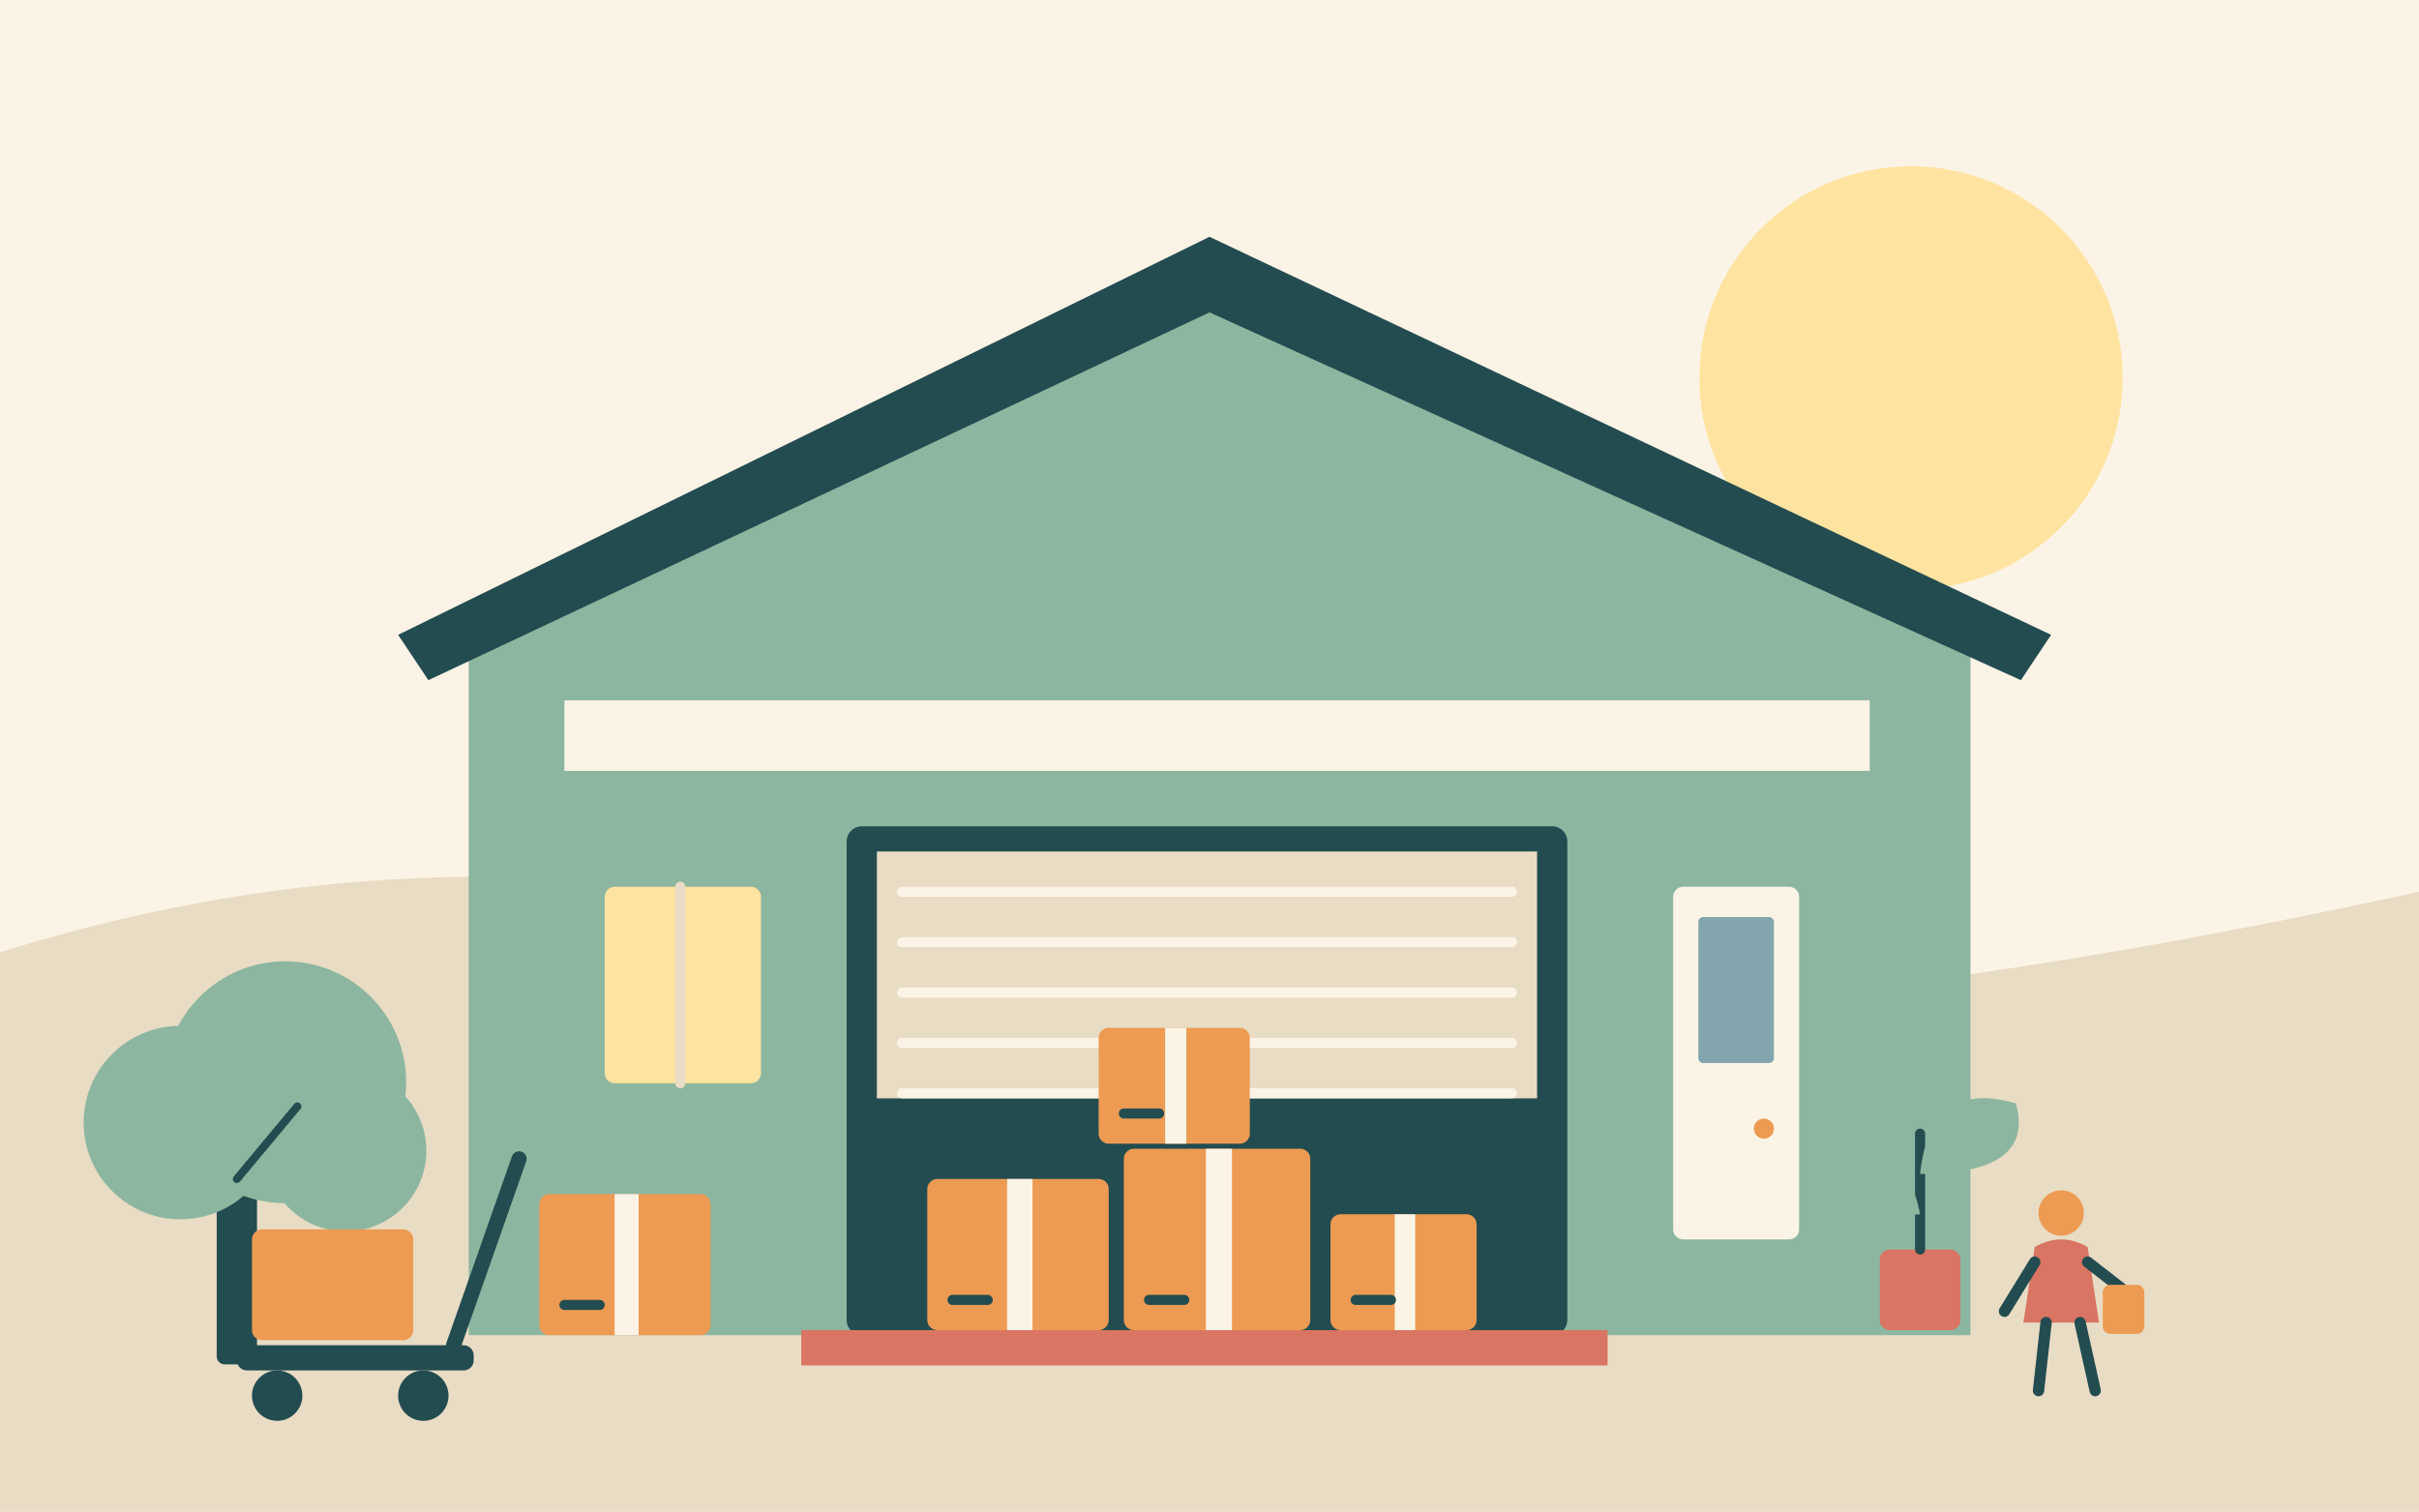
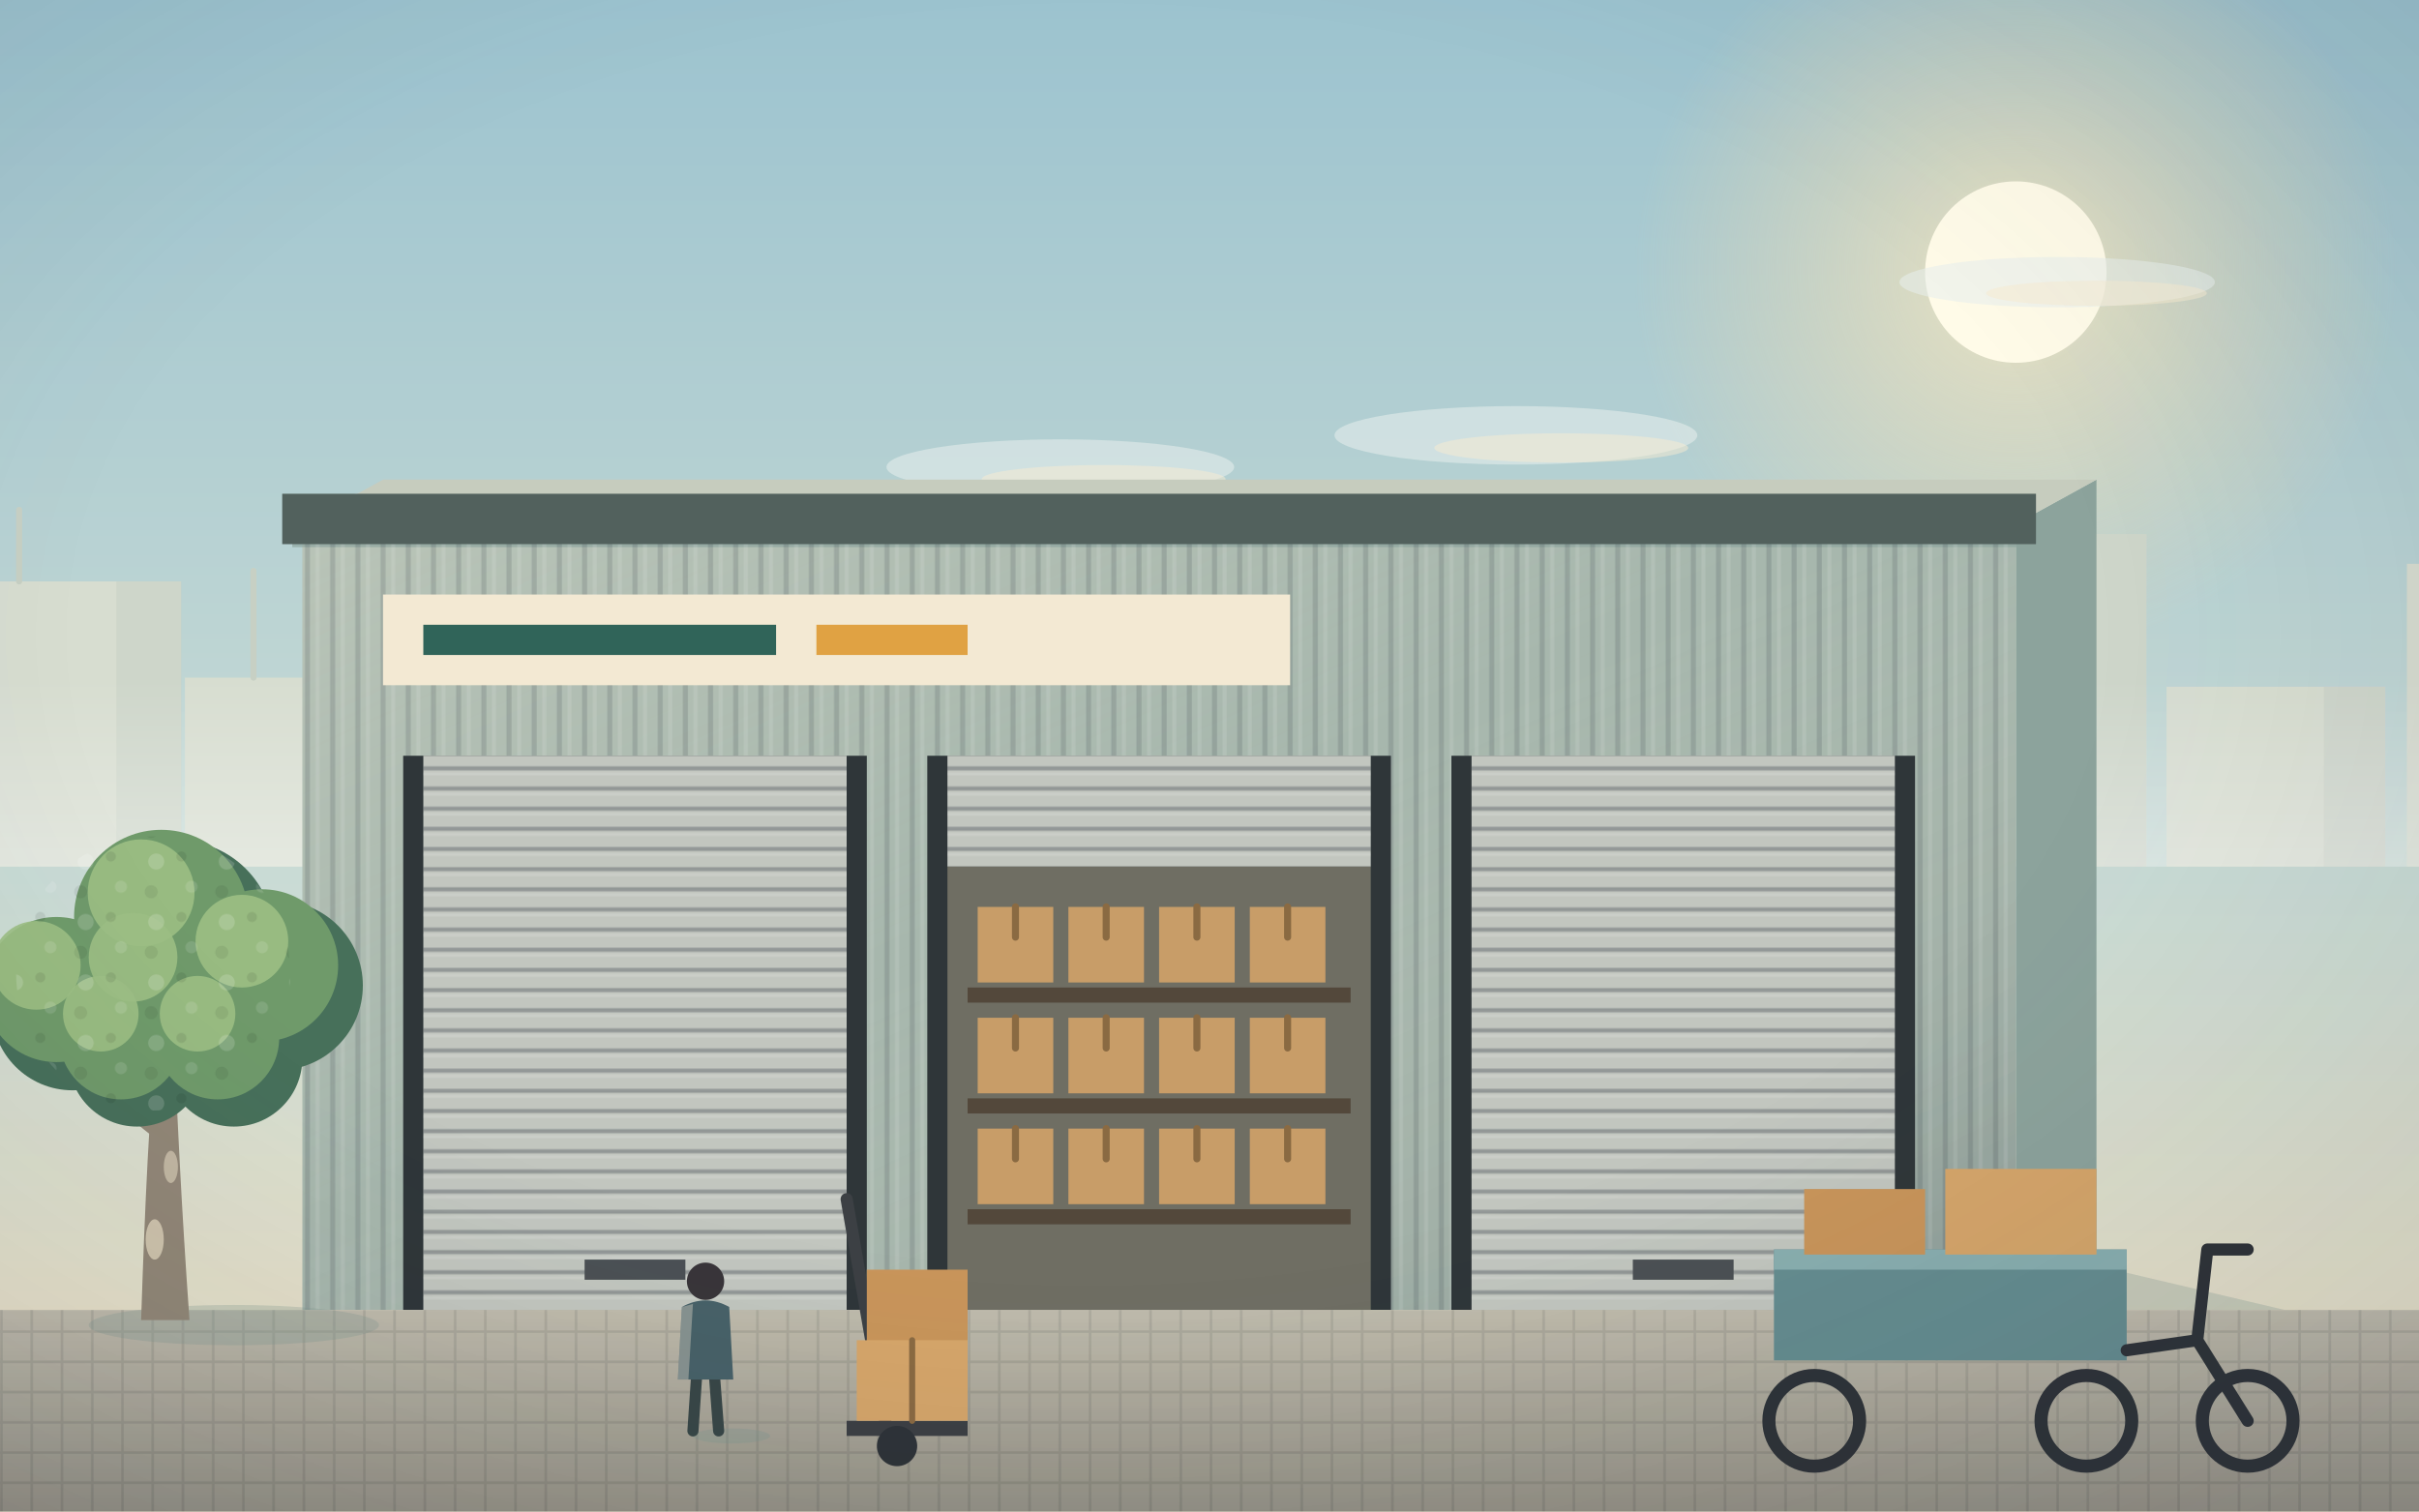
- <svg xmlns="http://www.w3.org/2000/svg" viewBox="0 0 480 300" class="art-scene art-warehouse" aria-hidden="true" focusable="false">
-   <rect x="0" y="0" width="480" height="300" rx="0" fill="#fbf4e6" />
-   <circle cx="379.2" cy="75" r="42" fill="#ffe3a0" />
-   <path d="M0 189Q96 159 192 189T480 177V300H0Z" fill="#e9dcc4" />
-   <rect x="0" y="264" width="480" height="36" rx="0" fill="#e9dcc4" />
-   <g transform="translate(47 266) scale(0.8)">
-     <rect x="-5" y="-42" width="10" height="48" rx="2" fill="#234c50" />
-     <circle cx="-14" cy="-54" r="24" fill="#8db6a0" />
-     <circle cx="12" cy="-64" r="30" fill="#8db6a0" />
-     <circle cx="27" cy="-47" r="20" fill="#8db6a0" />
-     <path d="M0 -40L15 -58" fill="none" stroke="#234c50" stroke-width="2" stroke-linecap="round" />
-   </g>
-   <path d="M93 122L240 53L391 122V265H93Z" fill="#8db6a0" />
-   <path d="M79 126L240 47L407 126L401 135L240 62L85 135Z" fill="#234c50" />
-   <rect x="112" y="139" width="259" height="14" rx="0" fill="#fbf4e6" />
-   <rect x="168" y="164" width="143" height="101" rx="3" fill="#234c50" />
-   <rect x="174" y="169" width="131" height="49" rx="0" fill="#e9dcc4" />
-   <path d="M179 177L300 177" fill="none" stroke="#fbf4e6" stroke-width="2" stroke-linecap="round" />
-   <path d="M179 187L300 187" fill="none" stroke="#fbf4e6" stroke-width="2" stroke-linecap="round" />
-   <path d="M179 197L300 197" fill="none" stroke="#fbf4e6" stroke-width="2" stroke-linecap="round" />
-   <path d="M179 207L300 207" fill="none" stroke="#fbf4e6" stroke-width="2" stroke-linecap="round" />
-   <path d="M179 217L300 217" fill="none" stroke="#fbf4e6" stroke-width="2" stroke-linecap="round" />
-   <rect x="120" y="176" width="31" height="39" rx="2" fill="#ffe3a0" />
-   <path d="M135 176L135 215" fill="none" stroke="#e9dcc4" stroke-width="2" stroke-linecap="round" />
-   <rect x="332" y="176" width="25" height="70" rx="2" fill="#fbf4e6" />
-   <rect x="337" y="182" width="15" height="29" rx="1" fill="#83a6ae" />
-   <circle cx="350" cy="224" r="2" fill="#ed9b53" />
-   <rect x="184" y="234" width="36" height="30" rx="2" fill="#ed9b53" />
-   <rect x="199.84" y="234" width="5.04" height="30" rx="0" fill="#fbf4e6" />
-   <path d="M189 258L196 258" fill="none" stroke="#234c50" stroke-width="2" stroke-linecap="round" />
-   <rect x="223" y="228" width="37" height="36" rx="2" fill="#ed9b53" />
-   <rect x="239.28" y="228" width="5.18" height="36" rx="0" fill="#fbf4e6" />
-   <path d="M228 258L235 258" fill="none" stroke="#234c50" stroke-width="2" stroke-linecap="round" />
-   <rect x="264" y="241" width="29" height="23" rx="2" fill="#ed9b53" />
-   <rect x="276.76" y="241" width="4.06" height="23" rx="0" fill="#fbf4e6" />
-   <path d="M269 258L276 258" fill="none" stroke="#234c50" stroke-width="2" stroke-linecap="round" />
-   <rect x="218" y="204" width="30" height="23" rx="2" fill="#ed9b53" />
-   <rect x="231.2" y="204" width="4.2" height="23" rx="0" fill="#fbf4e6" />
-   <path d="M223 221L230 221" fill="none" stroke="#234c50" stroke-width="2" stroke-linecap="round" />
-   <rect x="107" y="237" width="34" height="28" rx="2" fill="#ed9b53" />
-   <rect x="121.96" y="237" width="4.76" height="28" rx="0" fill="#fbf4e6" />
-   <path d="M112 259L119 259" fill="none" stroke="#234c50" stroke-width="2" stroke-linecap="round" />
-   <rect x="159" y="264" width="160" height="7" rx="0" fill="#d97562" />
-   <g transform="translate(381 248) scale(1)">
-     <rect x="-8" y="0" width="16" height="16" rx="2" fill="#d97562" />
-     <path d="M0 0L0 -23" fill="none" stroke="#234c50" stroke-width="2" stroke-linecap="round" />
-     <path d="M0 -7Q-23 -5 -19 -22Q-3 -23 0 -7Z" fill="#8db6a0" />
-     <path d="M0 -15Q2 -34 19 -29Q23 -15 0 -15Z" fill="#8db6a0" />
-   </g>
-   <g transform="translate(409 270) scale(0.75)">
-     <circle cx="0" cy="-39" r="6" fill="#ed9b53" />
-     <path d="M-7 -30Q0 -34 7 -30L10 -10H-10Z" fill="#d97562" />
-     <path d="M-4 -10L-6 8" fill="none" stroke="#234c50" stroke-width="3" stroke-linecap="round" />
-     <path d="M5 -10L9 8" fill="none" stroke="#234c50" stroke-width="3" stroke-linecap="round" />
-     <path d="M-7 -26L-15 -13" fill="none" stroke="#234c50" stroke-width="3" stroke-linecap="round" />
-     <path d="M7 -26L16 -19" fill="none" stroke="#234c50" stroke-width="3" stroke-linecap="round" />
-     <rect x="11" y="-20" width="11" height="13" rx="2" fill="#ed9b53" />
-   </g>
-   <rect x="47" y="267" width="47" height="5" rx="2" fill="#234c50" />
-   <circle cx="55" cy="277" r="5" fill="#234c50" />
-   <circle cx="84" cy="277" r="5" fill="#234c50" />
-   <path d="M90 267L103 230" fill="none" stroke="#234c50" stroke-width="3" stroke-linecap="round" />
-   <rect x="50" y="244" width="32" height="22" rx="2" fill="#ed9b53" />
+ <svg xmlns="http://www.w3.org/2000/svg" preserveAspectRatio="xMidYMid slice" viewBox="0 0 480 300" class="art-scene art-warehouse" aria-hidden="true" focusable="false">
+   <defs>
+     <linearGradient id="hy-sky-dusk" x1="0" y1="0" x2="0" y2="1">
+       <stop offset="0" stop-color="#2c3a5c" />
+       <stop offset="0.58" stop-color="#7b6380" />
+       <stop offset="1" stop-color="#e9a77a" />
+     </linearGradient>
+     <linearGradient id="hy-sky-morning" x1="0" y1="0" x2="0" y2="1">
+       <stop offset="0" stop-color="#b9d3df" />
+       <stop offset="0.58" stop-color="#d9e1d8" />
+       <stop offset="1" stop-color="#f6e7cf" />
+     </linearGradient>
+     <linearGradient id="hy-sky-day" x1="0" y1="0" x2="0" y2="1">
+       <stop offset="0" stop-color="#9cc3cf" />
+       <stop offset="0.58" stop-color="#c9dbd5" />
+       <stop offset="1" stop-color="#f3e3c4" />
+     </linearGradient>
+     <linearGradient id="hy-sky-evening" x1="0" y1="0" x2="0" y2="1">
+       <stop offset="0" stop-color="#1f2a44" />
+       <stop offset="0.58" stop-color="#4a4360" />
+       <stop offset="1" stop-color="#c7785c" />
+     </linearGradient>
+     <linearGradient id="hy-sky-golden" x1="0" y1="0" x2="0" y2="1">
+       <stop offset="0" stop-color="#e89a5c" />
+       <stop offset="0.58" stop-color="#f3bd7e" />
+       <stop offset="1" stop-color="#fde3b0" />
+     </linearGradient>
+     <linearGradient id="hy-sky-bluehour" x1="0" y1="0" x2="0" y2="1">
+       <stop offset="0" stop-color="#33476b" />
+       <stop offset="0.58" stop-color="#5f7393" />
+       <stop offset="1" stop-color="#9fb2c6" />
+     </linearGradient>
+     <linearGradient id="hy-glass-dusk" x1="0" y1="0" x2=".35" y2="1">
+       <stop offset="0" stop-color="#2c3a5c" />
+       <stop offset="0.7" stop-color="#e9a77a" />
+       <stop offset="1" stop-color="#a98875" />
+     </linearGradient>
+     <linearGradient id="hy-glass-morning" x1="0" y1="0" x2=".35" y2="1">
+       <stop offset="0" stop-color="#b9d3df" />
+       <stop offset="0.7" stop-color="#f6e7cf" />
+       <stop offset="1" stop-color="#cdccbf" />
+     </linearGradient>
+     <linearGradient id="hy-glass-day" x1="0" y1="0" x2=".35" y2="1">
+       <stop offset="0" stop-color="#9cc3cf" />
+       <stop offset="0.7" stop-color="#f3e3c4" />
+       <stop offset="1" stop-color="#c4c4af" />
+     </linearGradient>
+     <linearGradient id="hy-glass-evening" x1="0" y1="0" x2=".35" y2="1">
+       <stop offset="0" stop-color="#1f2a44" />
+       <stop offset="0.7" stop-color="#c7785c" />
+       <stop offset="1" stop-color="#8a5f57" />
+     </linearGradient>
+     <linearGradient id="hy-glass-golden" x1="0" y1="0" x2=".35" y2="1">
+       <stop offset="0" stop-color="#e89a5c" />
+       <stop offset="0.7" stop-color="#fde3b0" />
+       <stop offset="1" stop-color="#cfb38e" />
+     </linearGradient>
+     <linearGradient id="hy-glass-bluehour" x1="0" y1="0" x2=".35" y2="1">
+       <stop offset="0" stop-color="#33476b" />
+       <stop offset="0.7" stop-color="#9fb2c6" />
+       <stop offset="1" stop-color="#77889c" />
+     </linearGradient>
+     <radialGradient id="hy-glow">
+       <stop offset="0" stop-color="#ffe2a0" stop-opacity="0.85" />
+       <stop offset="0.45" stop-color="#ffc76e" stop-opacity="0.32" />
+       <stop offset="1" stop-color="#ffb45a" stop-opacity="0" />
+     </radialGradient>
+     <radialGradient id="hy-sun">
+       <stop offset="0" stop-color="#fff8e6" stop-opacity="0.95" />
+       <stop offset="0.25" stop-color="#ffe7b8" stop-opacity="0.55" />
+       <stop offset="1" stop-color="#ffd7a0" stop-opacity="0" />
+     </radialGradient>
+     <radialGradient id="hy-lamp">
+       <stop offset="0" stop-color="#fff1c8" stop-opacity="0.9" />
+       <stop offset="0.5" stop-color="#ffd27a" stop-opacity="0.25" />
+       <stop offset="1" stop-color="#ffd27a" stop-opacity="0" />
+     </radialGradient>
+     <radialGradient id="hy-vignette" cx=".45" cy=".42" r=".75">
+       <stop offset="0.55" stop-color="#1b2233" stop-opacity="0" />
+       <stop offset="1" stop-color="#1b2233" stop-opacity="0.32" />
+     </radialGradient>
+     <linearGradient id="hy-haze" x1="0" y1="0" x2="0" y2="1">
+       <stop offset="0" stop-color="#ffffff" stop-opacity="0" />
+       <stop offset="1" stop-color="#ffffff" stop-opacity="0.38" />
+     </linearGradient>
+     <linearGradient id="hy-fade" x1="0" y1="0" x2="0" y2="1">
+       <stop offset="0" stop-color="#1b2233" stop-opacity="0" />
+       <stop offset="1" stop-color="#1b2233" stop-opacity="0.3" />
+     </linearGradient>
+     <linearGradient id="hy-shine" x1="0" y1="0" x2="1" y2="1">
+       <stop offset="0" stop-color="#ffffff" stop-opacity="0.55" />
+       <stop offset="0.35" stop-color="#ffffff" stop-opacity="0" />
+       <stop offset="0.6" stop-color="#ffffff" stop-opacity="0.12" />
+       <stop offset="0.75" stop-color="#ffffff" stop-opacity="0" />
+     </linearGradient>
+     <linearGradient id="hy-facelight" x1="0" y1="0" x2="1" y2="1">
+       <stop offset="0" stop-color="#fff6e0" stop-opacity="0.2" />
+       <stop offset="0.45" stop-color="#fff6e0" stop-opacity="0" />
+       <stop offset="1" stop-color="#101a2a" stop-opacity="0.16" />
+     </linearGradient>
+     <linearGradient id="hy-ground" x1="0" y1="0" x2="0" y2="1">
+       <stop offset="0" stop-color="#000000" stop-opacity="0" />
+       <stop offset="1" stop-color="#000000" stop-opacity="0.22" />
+     </linearGradient>
+     <linearGradient id="hy-water" x1="0" y1="0" x2="0" y2="1">
+       <stop offset="0" stop-color="#9fbcc4" />
+       <stop offset="0.5" stop-color="#6f8f9b" />
+       <stop offset="1" stop-color="#41606e" />
+     </linearGradient>
+     <linearGradient id="hy-icon-hl" x1="0" y1="0" x2=".6" y2="1">
+       <stop offset="0" stop-color="#ffffff" stop-opacity="0.7" />
+       <stop offset="0.55" stop-color="#ffffff" stop-opacity="0" />
+     </linearGradient>
+     <linearGradient id="hy-chart" x1="0" y1="0" x2="0" y2="1">
+       <stop offset="0" stop-color="#2f7a68" stop-opacity="0.26" />
+       <stop offset="1" stop-color="#2f7a68" stop-opacity="0" />
+     </linearGradient>
+     <linearGradient id="hy-chart-up" x1="0" y1="0" x2="0" y2="1">
+       <stop offset="0" stop-color="#a5483a" stop-opacity="0.2" />
+       <stop offset="1" stop-color="#a5483a" stop-opacity="0" />
+     </linearGradient>
+     <linearGradient id="hy-steam" x1="0" y1="0" x2="0" y2="1">
+       <stop offset="0" stop-color="#ffffff" stop-opacity="0" />
+       <stop offset="0.5" stop-color="#ffffff" stop-opacity="0.55" />
+       <stop offset="1" stop-color="#ffffff" stop-opacity="0" />
+     </linearGradient>
+     <pattern id="hy-brick" width="16" height="8" patternUnits="userSpaceOnUse">
+       <path d="M0 .5H16M0 4.5H16M5 .5V4.5M13 4.5V8.5" stroke="#3a2018" stroke-opacity=".22" stroke-width=".7" />
+       <rect x="5.4" y=".9" width="7.2" height="3.2" fill="#000" fill-opacity=".05" />
+       <rect x="0" y="4.9" width="4.6" height="3.2" fill="#fff" fill-opacity=".06" />
+     </pattern>
+     <pattern id="hy-tile" width="6" height="6" patternUnits="userSpaceOnUse">
+       <path d="M0 .3H6M.3 0V6" stroke="#2d3a3a" stroke-opacity=".12" stroke-width=".5" />
+     </pattern>
+     <pattern id="hy-roof" width="10" height="6" patternUnits="userSpaceOnUse">
+       <path d="M0 6Q5 .8 10 6" stroke="#2a1a14" stroke-opacity=".28" stroke-width=".8" fill="none" />
+       <path d="M5 0V3" stroke="#fff" stroke-opacity=".12" stroke-width=".8" />
+     </pattern>
+     <pattern id="hy-wood" width="36" height="7" patternUnits="userSpaceOnUse">
+       <path d="M0 .4H36M22 .4V7" stroke="#3b2414" stroke-opacity=".25" stroke-width=".7" />
+       <path d="M3 3.5Q9 2.6 15 3.6" stroke="#3b2414" stroke-opacity=".1" stroke-width=".5" fill="none" />
+     </pattern>
+     <pattern id="hy-shutter" width="8" height="4" patternUnits="userSpaceOnUse">
+       <path d="M0 .5H8" stroke="#1d2433" stroke-opacity=".28" stroke-width=".8" />
+       <path d="M0 1.6H8" stroke="#fff" stroke-opacity=".14" stroke-width=".6" />
+     </pattern>
+     <pattern id="hy-hatch" width="5" height="5" patternUnits="userSpaceOnUse">
+       <path d="M-1 6L6 -1" stroke="#1d2433" stroke-opacity=".13" stroke-width=".6" />
+     </pattern>
+     <pattern id="hy-dapple" width="14" height="12" patternUnits="userSpaceOnUse">
+       <circle cx="3" cy="3" r="1.6" fill="#fff" fill-opacity=".16" />
+       <circle cx="10" cy="8" r="1.2" fill="#fff" fill-opacity=".12" />
+       <circle cx="8" cy="2" r="1" fill="#000" fill-opacity=".08" />
+       <circle cx="2" cy="9" r="1.3" fill="#000" fill-opacity=".07" />
+     </pattern>
+     <pattern id="hy-ripple" width="40" height="8" patternUnits="userSpaceOnUse">
+       <path d="M2 3H14M22 6H36" stroke="#fff" stroke-opacity=".28" stroke-width=".8" stroke-linecap="round" />
+     </pattern>
+     <pattern id="hy-grille" width="6" height="24" patternUnits="userSpaceOnUse">
+       <path d="M3 0V24" stroke="#3c4547" stroke-opacity=".7" stroke-width=".9" />
+       <path d="M0 12H6" stroke="#3c4547" stroke-opacity=".55" stroke-width=".7" />
+     </pattern>
+     <pattern id="hy-corr" width="5" height="10" patternUnits="userSpaceOnUse">
+       <path d="M1 0V10" stroke="#1d2433" stroke-opacity=".2" stroke-width="1" />
+       <path d="M3 0V10" stroke="#fff" stroke-opacity=".16" stroke-width=".8" />
+     </pattern>
+     <pattern id="hy-reed" width="3" height="6" patternUnits="userSpaceOnUse">
+       <path d="M1.5 0V6" stroke="#5a3d1c" stroke-opacity=".3" stroke-width=".7" />
+     </pattern>
+     <pattern id="hy-grass" width="9" height="6" patternUnits="userSpaceOnUse">
+       <path d="M1 6L2 2M4 6L5 1M7 6L6.5 3" stroke="#1f3a22" stroke-opacity=".2" stroke-width=".6" />
+     </pattern>
+     <pattern id="hy-paper" width="14" height="14" patternUnits="userSpaceOnUse">
+       <path d="M0 13.5H14" stroke="#7a6a50" stroke-opacity=".12" stroke-width=".6" />
+     </pattern>
+   </defs>
+   <rect x="0" y="0" width="480" height="300" fill="url(#hy-sky-day)" />
+   <circle cx="400" cy="54" r="75.6" fill="url(#hy-sun)" opacity="1" />
+   <circle cx="400" cy="54" r="18" fill="#fffbe8" />
+   <ellipse cx="92" cy="100.1" rx="25.1" ry="4" fill="#e7efec" opacity="0.55" />
+   <ellipse cx="98.3" cy="101.9" rx="17.6" ry="2" fill="#f7ebd1" opacity="0.5" />
+   <ellipse cx="210.4" cy="92.7" rx="34.5" ry="5.5" fill="#e7efec" opacity="0.55" />
+   <ellipse cx="219" cy="95.1" rx="24.2" ry="2.8" fill="#f7ebd1" opacity="0.5" />
+   <ellipse cx="300.8" cy="86.4" rx="36" ry="5.8" fill="#e7efec" opacity="0.55" />
+   <ellipse cx="309.8" cy="88.9" rx="25.2" ry="2.9" fill="#f7ebd1" opacity="0.5" />
+   <ellipse cx="408.2" cy="56" rx="31.3" ry="5" fill="#e7efec" opacity="0.55" />
+   <ellipse cx="416" cy="58.2" rx="21.9" ry="2.5" fill="#f7ebd1" opacity="0.5" />
+   <rect x="-10" y="115.4" width="45.9" height="56.6" fill="#d7ddd0" />
+   <rect x="23.1" y="115.4" width="12.9" height="56.6" fill="#c7d0c4" opacity="0.55" />
+   <path d="M3.8 115.4L3.8 101.2" stroke="#c7d0c4" stroke-width="1.2" fill="none" stroke-linecap="round" />
+   <rect x="36.7" y="134.5" width="45.3" height="37.5" fill="#d7ddd0" />
+   <rect x="69.3" y="134.5" width="12.7" height="37.5" fill="#c7d0c4" opacity="0.55" />
+   <path d="M50.3 134.5L50.3 113.3" stroke="#c7d0c4" stroke-width="1.2" fill="none" stroke-linecap="round" />
+   <rect x="85.1" y="121.5" width="74.2" height="50.5" fill="#d7ddd0" />
+   <rect x="138.5" y="121.5" width="20.8" height="50.5" fill="#c7d0c4" opacity="0.55" />
+   <rect x="164.8" y="103.4" width="73.8" height="68.6" fill="#d7ddd0" />
+   <rect x="218" y="103.4" width="20.7" height="68.6" fill="#c7d0c4" opacity="0.55" />
+   <rect x="240.2" y="103.3" width="42.2" height="68.7" fill="#d7ddd0" />
+   <rect x="270.6" y="103.3" width="11.8" height="68.7" fill="#c7d0c4" opacity="0.55" />
+   <rect x="287.4" y="100.9" width="56.6" height="71.1" fill="#d7ddd0" />
+   <rect x="328.2" y="100.9" width="15.8" height="71.1" fill="#c7d0c4" opacity="0.55" />
+   <rect x="347.6" y="106" width="78.3" height="66" fill="#d7ddd0" />
+   <rect x="404" y="106" width="21.9" height="66" fill="#c7d0c4" opacity="0.55" />
+   <rect x="429.9" y="136.3" width="43.4" height="35.7" fill="#d7ddd0" />
+   <rect x="461.1" y="136.3" width="12.2" height="35.7" fill="#c7d0c4" opacity="0.55" />
+   <rect x="477.6" y="111.9" width="60.4" height="60.1" fill="#d7ddd0" />
+   <rect x="521" y="111.9" width="16.9" height="60.1" fill="#c7d0c4" opacity="0.55" />
+   <rect x="0" y="135" width="480" height="37" fill="url(#hy-haze)" opacity="0.9" />
+   <path d="M400 260L453.4 260L416 251.2Z" fill="#7d9690" opacity="0.28" />
+   <path d="M400 104L416 95.2V251.2L400 260Z" fill="#8ca39c" />
+   <path d="M60 104L76 95.2H416L400 104Z" fill="#c6ccbe" />
+   <rect x="60" y="104" width="340" height="156" fill="#a7b7ad" />
+   <rect x="60" y="104" width="340" height="156" fill="url(#hy-facelight)" />
+   <rect x="58" y="103" width="344" height="4" fill="#c6ccbe" />
+   <rect x="58" y="107" width="344" height="1.6" fill="#8ca39c" opacity="0.7" />
+   <rect x="60" y="104" width="340" height="156" fill="url(#hy-corr)" opacity="0.7" />
+   <rect x="56" y="98" width="348" height="10" fill="#52615d" />
+   <rect x="76" y="118" width="180" height="18" fill="#f3e9d3" />
+   <rect x="84" y="124" width="70" height="6" fill="#306459" />
+   <rect x="162" y="124" width="30" height="6" fill="#e0a243" />
+   <rect x="80" y="150" width="92" height="110" fill="#2f3639" />
+   <rect x="84" y="150" width="84" height="110" fill="#c2c6bf" />
+   <rect x="84" y="150" width="84" height="110" fill="url(#hy-shutter)" />
+   <rect x="116" y="250" width="20" height="4" fill="#4b5054" />
+   <rect x="184" y="150" width="92" height="110" fill="#2f3639" />
+   <rect x="188" y="150" width="84" height="22" fill="#c2c6bf" />
+   <rect x="188" y="150" width="84" height="22" fill="url(#hy-shutter)" />
+   <rect x="188" y="172" width="84" height="88" fill="#6f6e63" />
+   <rect x="192" y="196" width="76" height="3" fill="#53483b" />
+   <rect x="194" y="180" width="15" height="15" fill="#c89d68" />
+   <path d="M201.5 180L201.5 186" stroke="#8a6a42" stroke-width="1.4" fill="none" stroke-linecap="round" />
+   <rect x="212" y="180" width="15" height="15" fill="#c89d68" />
+   <path d="M219.5 180L219.5 186" stroke="#8a6a42" stroke-width="1.4" fill="none" stroke-linecap="round" />
+   <rect x="230" y="180" width="15" height="15" fill="#c89d68" />
+   <path d="M237.5 180L237.5 186" stroke="#8a6a42" stroke-width="1.4" fill="none" stroke-linecap="round" />
+   <rect x="248" y="180" width="15" height="15" fill="#c89d68" />
+   <path d="M255.5 180L255.5 186" stroke="#8a6a42" stroke-width="1.4" fill="none" stroke-linecap="round" />
+   <rect x="192" y="218" width="76" height="3" fill="#53483b" />
+   <rect x="194" y="202" width="15" height="15" fill="#c89d68" />
+   <path d="M201.5 202L201.5 208" stroke="#8a6a42" stroke-width="1.4" fill="none" stroke-linecap="round" />
+   <rect x="212" y="202" width="15" height="15" fill="#c89d68" />
+   <path d="M219.5 202L219.5 208" stroke="#8a6a42" stroke-width="1.4" fill="none" stroke-linecap="round" />
+   <rect x="230" y="202" width="15" height="15" fill="#c89d68" />
+   <path d="M237.5 202L237.5 208" stroke="#8a6a42" stroke-width="1.4" fill="none" stroke-linecap="round" />
+   <rect x="248" y="202" width="15" height="15" fill="#c89d68" />
+   <path d="M255.5 202L255.5 208" stroke="#8a6a42" stroke-width="1.4" fill="none" stroke-linecap="round" />
+   <rect x="192" y="240" width="76" height="3" fill="#53483b" />
+   <rect x="194" y="224" width="15" height="15" fill="#c89d68" />
+   <path d="M201.5 224L201.5 230" stroke="#8a6a42" stroke-width="1.4" fill="none" stroke-linecap="round" />
+   <rect x="212" y="224" width="15" height="15" fill="#c89d68" />
+   <path d="M219.5 224L219.5 230" stroke="#8a6a42" stroke-width="1.4" fill="none" stroke-linecap="round" />
+   <rect x="230" y="224" width="15" height="15" fill="#c89d68" />
+   <path d="M237.5 224L237.5 230" stroke="#8a6a42" stroke-width="1.4" fill="none" stroke-linecap="round" />
+   <rect x="248" y="224" width="15" height="15" fill="#c89d68" />
+   <path d="M255.5 224L255.5 230" stroke="#8a6a42" stroke-width="1.4" fill="none" stroke-linecap="round" />
+   <rect x="288" y="150" width="92" height="110" fill="#2f3639" />
+   <rect x="292" y="150" width="84" height="110" fill="#c2c6bf" />
+   <rect x="292" y="150" width="84" height="110" fill="url(#hy-shutter)" />
+   <rect x="324" y="250" width="20" height="4" fill="#4b5054" />
+   <rect x="0" y="260" width="480" height="40" fill="#bfbbac" />
+   <rect x="0" y="260" width="480" height="40" fill="url(#hy-tile)" />
+   <rect x="0" y="260" width="480" height="40" fill="url(#hy-ground)" />
+   <path d="M176 284L168 238" stroke="#3c4044" stroke-width="2.4" fill="none" stroke-linecap="round" />
+   <rect x="168" y="282" width="24" height="3" fill="#3c4044" />
+   <circle cx="178" cy="287" r="4" fill="#2e3338" />
+   <rect x="172" y="252" width="20" height="15" fill="#c9955a" />
+   <rect x="170" y="266" width="22" height="16" fill="#d6a66a" />
+   <path d="M181 266L181 282" stroke="#8a6a42" stroke-width="1.2" fill="none" stroke-linecap="round" />
+   <path d="M352 270h70v-22h-70z" fill="#658d90" />
+   <rect x="352" y="248" width="70" height="4" fill="#89afb0" />
+   <circle cx="360" cy="282" r="9" fill="none" stroke="#2e3338" stroke-width="2.6" />
+   <circle cx="414" cy="282" r="9" fill="none" stroke="#2e3338" stroke-width="2.6" />
+   <circle cx="446" cy="282" r="9" fill="none" stroke="#2e3338" stroke-width="2.6" />
+   <path d="M422 268l14 -2l10 16M436 266l2 -18h8" stroke="#2e3338" stroke-width="2.4" fill="none" stroke-linecap="round" stroke-linejoin="round" />
+   <rect x="358" y="236" width="24" height="13" fill="#c9955a" />
+   <rect x="386" y="232" width="30" height="17" fill="#d6a66a" />
+   <ellipse cx="46.4" cy="263" rx="28.8" ry="4" fill="#7d9690" opacity="0.28" />
+   <path d="M28 262C28.8 238 29.6 220.4 31.2 204.4H34.4C35.2 222 36 239.6 37.6 262Z" fill="#928777" />
+   <ellipse cx="30.7" cy="246" rx="1.8" ry="4" fill="#e3d7be" opacity="0.75" />
+   <ellipse cx="33.9" cy="231.6" rx="1.4" ry="3.2" fill="#e3d7be" opacity="0.6" />
+   <ellipse cx="31.6" cy="218" rx="1.2" ry="2.4" fill="#e3d7be" opacity="0.5" />
+   <path d="M32 225.2q-11.2 -8 -20.8 -24M32.8 217.2q12.8 -6.4 20.8 -24M32.8 207.6l0.8 -24" stroke="#928777" stroke-width="2.56" fill="none" stroke-linecap="round" stroke-linejoin="round" />
+   <circle cx="14.4" cy="200.4" r="16" fill="#47705a" />
+   <circle cx="35.2" cy="186" r="19.2" fill="#47705a" />
+   <circle cx="55.2" cy="195.6" r="16.8" fill="#47705a" />
+   <circle cx="27.2" cy="210" r="13.6" fill="#47705a" />
+   <circle cx="46.4" cy="210" r="13.6" fill="#47705a" />
+   <circle cx="33.6" cy="198.8" r="16" fill="#47705a" />
+   <circle cx="11.2" cy="196.4" r="14.4" fill="#6f9a6a" />
+   <circle cx="32" cy="182" r="17.3" fill="#6f9a6a" />
+   <circle cx="52" cy="191.6" r="15.1" fill="#6f9a6a" />
+   <circle cx="24" cy="206" r="12.2" fill="#6f9a6a" />
+   <circle cx="43.2" cy="206" r="12.2" fill="#6f9a6a" />
+   <circle cx="30.4" cy="194.8" r="14.4" fill="#6f9a6a" />
+   <circle cx="7.2" cy="191.6" r="8.8" fill="#9cbf84" opacity="0.9" />
+   <circle cx="28" cy="177.2" r="10.6" fill="#9cbf84" opacity="0.9" />
+   <circle cx="48" cy="186.8" r="9.2" fill="#9cbf84" opacity="0.9" />
+   <circle cx="20" cy="201.2" r="7.5" fill="#9cbf84" opacity="0.9" />
+   <circle cx="39.2" cy="201.2" r="7.5" fill="#9cbf84" opacity="0.9" />
+   <circle cx="26.4" cy="190" r="8.8" fill="#9cbf84" opacity="0.9" />
+   <circle cx="30.4" cy="193.2" r="27.2" fill="url(#hy-dapple)" />
+   <ellipse cx="145.1" cy="285" rx="7.7" ry="1.5" fill="#7d9690" opacity="0.3" />
+   <path d="M138.3 272.1l-0.8 11.9M141.7 272.1l0.9 11.9" stroke="#384747" stroke-width="2.21" fill="none" stroke-linecap="round" stroke-linejoin="round" />
+   <path d="M135.3 259.4Q140 256.8 144.7 259.4L145.5 273.8H134.5Z" fill="#476168" />
+   <path d="M135.3 259.4L134.5 273.8H136.6L137.5 258.8Z" fill="#fbefd9" opacity="0.35" />
+   <circle cx="140" cy="254.3" r="3.7" fill="#393539" />
+   <rect x="0" y="0" width="480" height="300" fill="url(#hy-vignette)" opacity="0.35" />
</svg>
